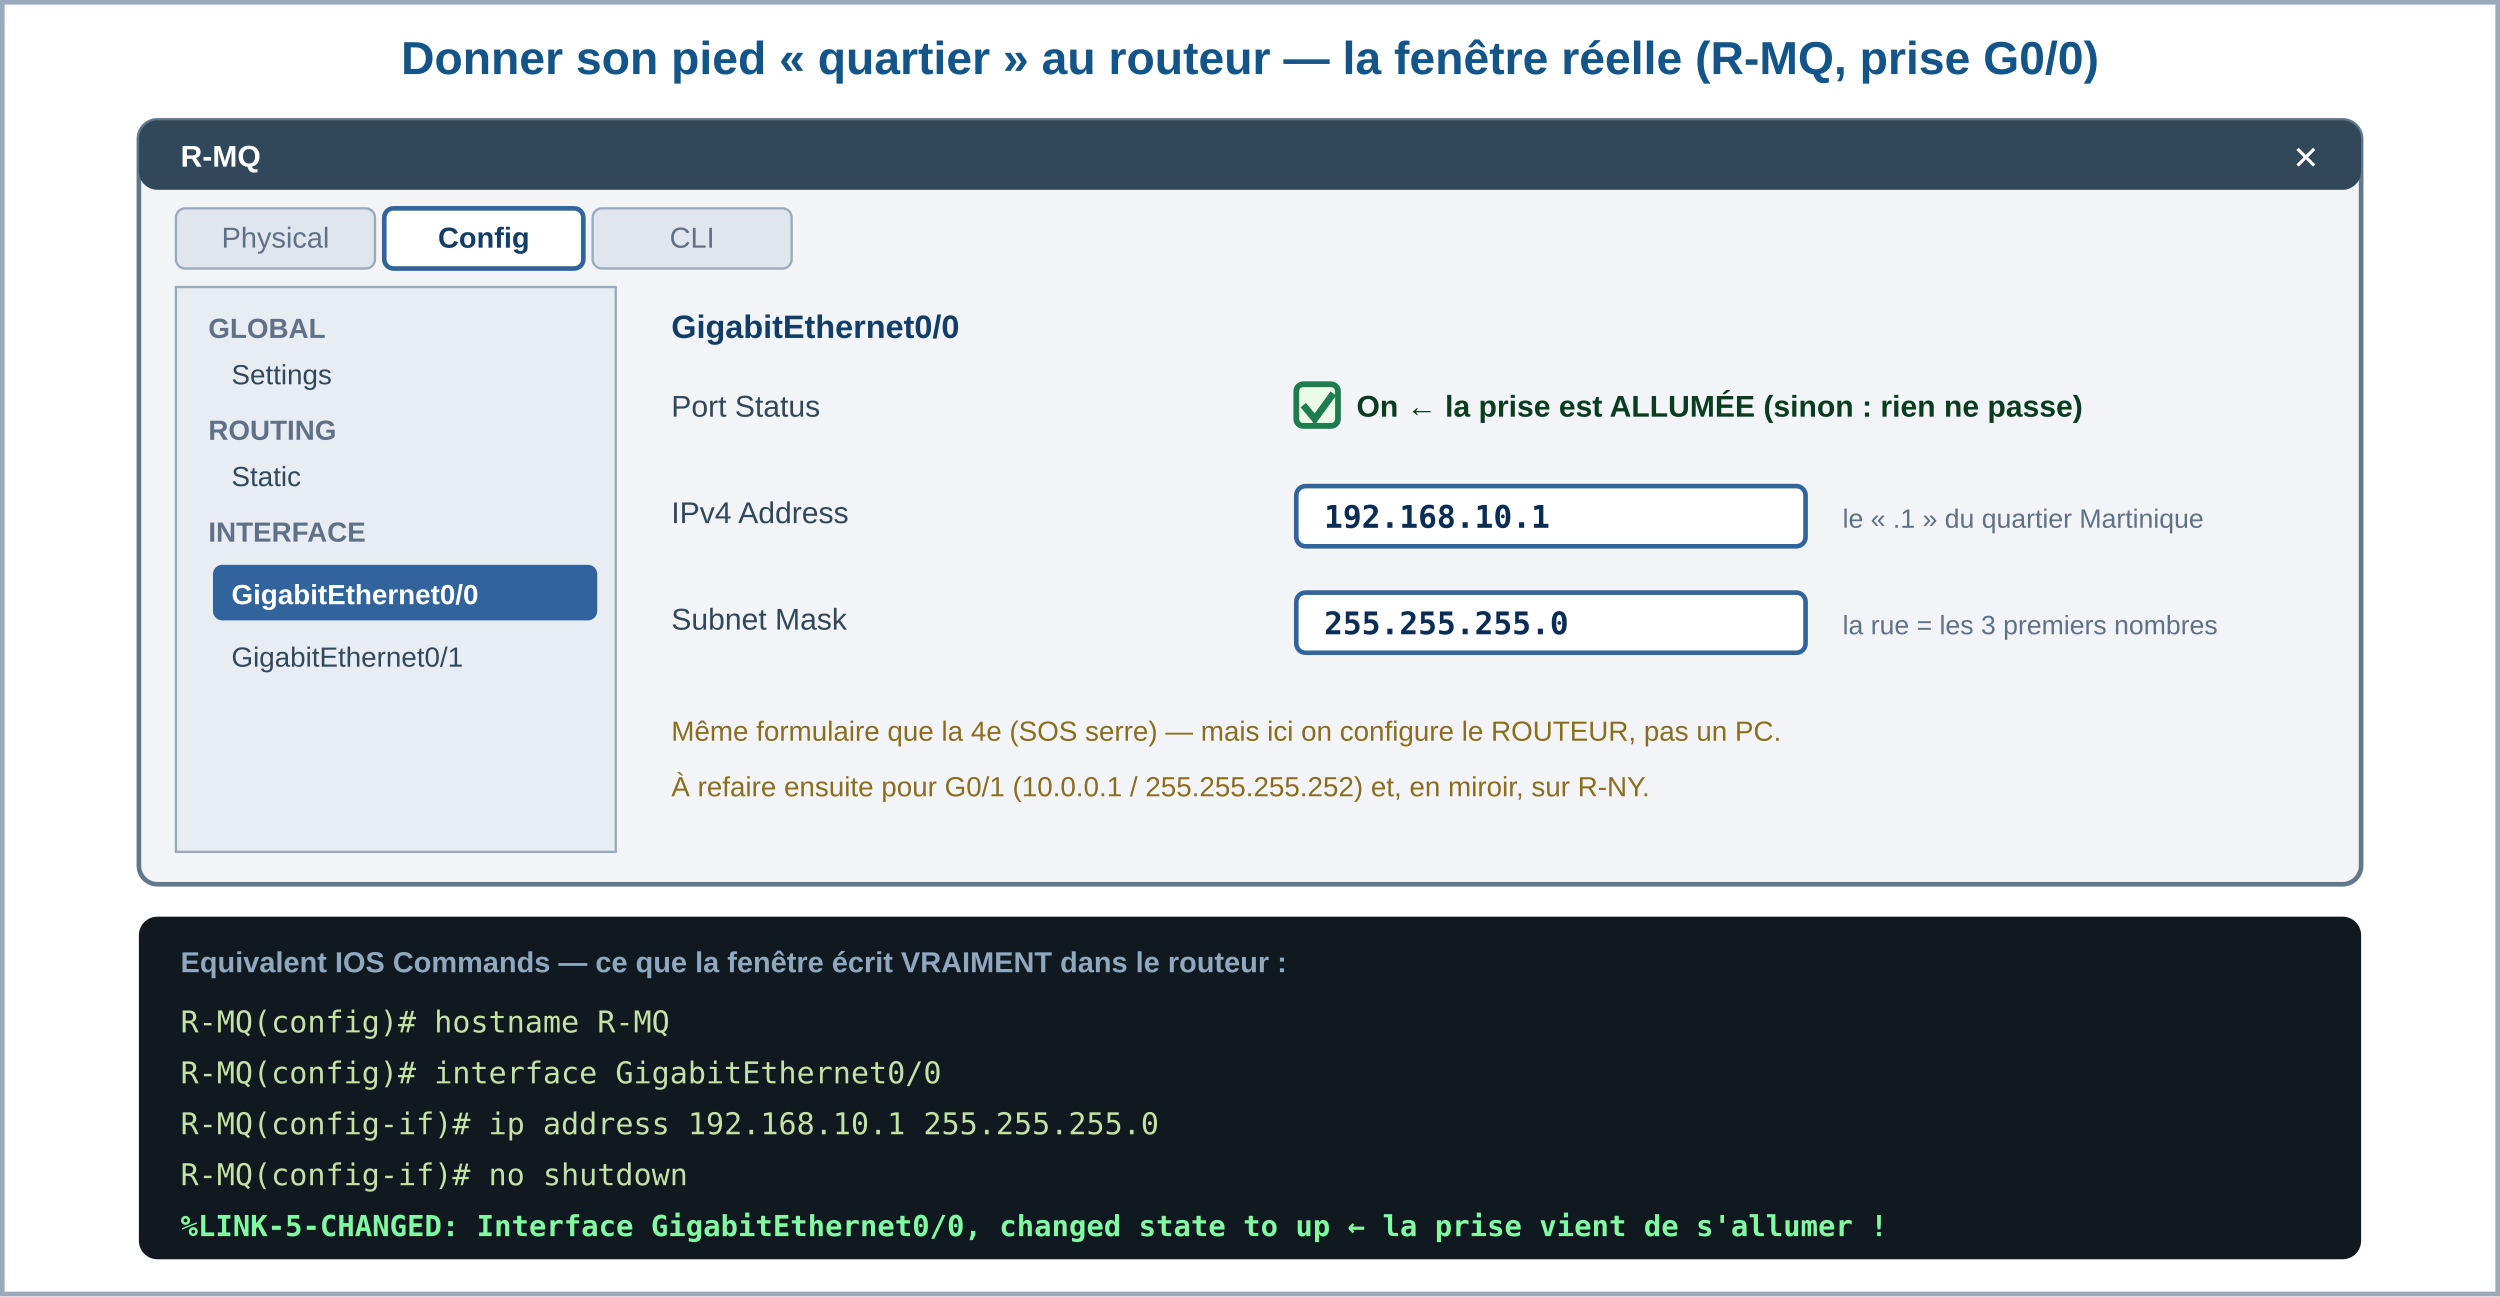
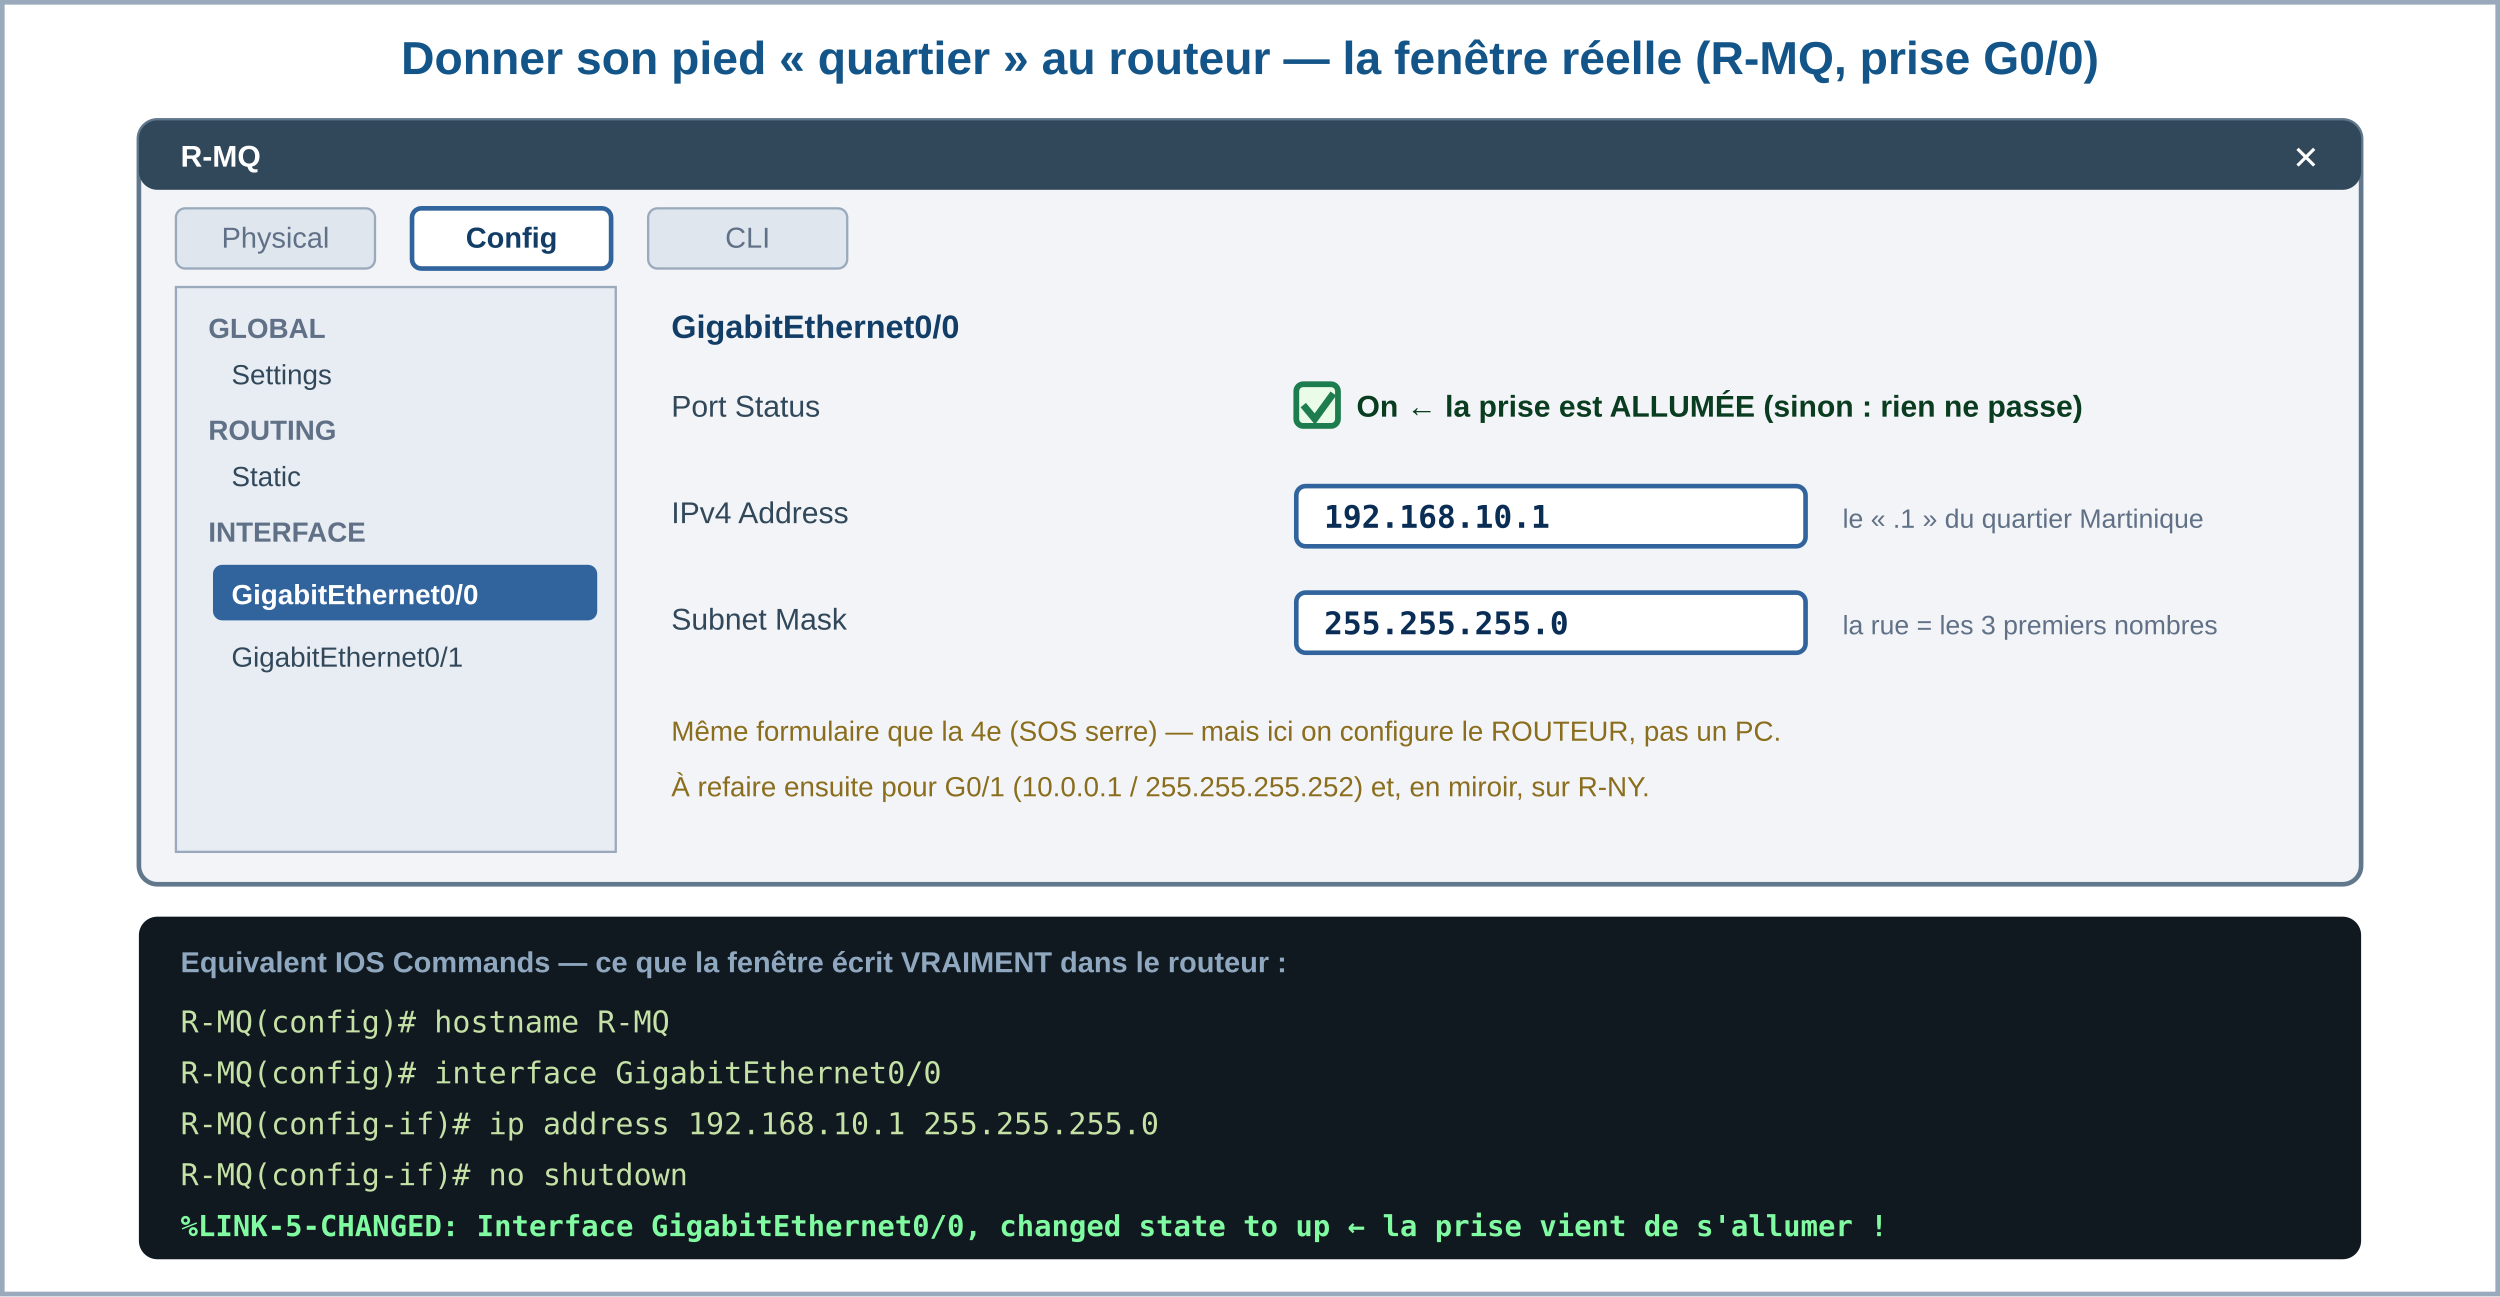
<svg xmlns="http://www.w3.org/2000/svg" viewBox="0 0 1080 560" role="img" aria-labelledby="t d" font-family="Arial, Helvetica, sans-serif">
  <rect width="1080" height="560" fill="#ffffff" />
  <rect x="1" y="1" width="1078" height="558" fill="none" stroke="#9aaabc" stroke-width="2" />
  <text x="540" y="32" text-anchor="middle" font-size="20" font-weight="bold" fill="#135588">Donner son pied « quartier » au routeur — la fenêtre réelle (R-MQ, prise G0/0)</text>
  <g>
    <rect x="60" y="52" width="960" height="330" rx="8" fill="#f2f4f7" stroke="#60778c" stroke-width="2" />
    <rect x="60" y="52" width="960" height="30" rx="8" fill="#31475a" />
    <text x="78" y="72" font-size="13" fill="#fff" font-weight="bold">R-MQ</text>
    <text x="1002" y="73" text-anchor="end" font-size="14" fill="#fff">✕</text>
    <g font-size="12.5">
      <rect x="76" y="90" width="86" height="26" rx="4" fill="#dfe6ee" stroke="#9aaabc" />
      <text x="119" y="107" text-anchor="middle" fill="#607086">Physical</text>
-       <rect x="166" y="90" width="86" height="26" rx="4" fill="#ffffff" stroke="#31649c" stroke-width="2" />
-       <text x="209" y="107" text-anchor="middle" fill="#123d66" font-weight="bold">Config</text>
-       <rect x="256" y="90" width="86" height="26" rx="4" fill="#dfe6ee" stroke="#9aaabc" />
-       <text x="299" y="107" text-anchor="middle" fill="#607086">CLI</text>
+       <rect x="178" y="90" width="86" height="26" rx="4" fill="#ffffff" stroke="#31649c" stroke-width="2" />
+       <text x="221" y="107" text-anchor="middle" fill="#123d66" font-weight="bold">Config</text>
+       <rect x="280" y="90" width="86" height="26" rx="4" fill="#dfe6ee" stroke="#9aaabc" />
+       <text x="323" y="107" text-anchor="middle" fill="#607086">CLI</text>
    </g>
    <rect x="76" y="124" width="190" height="244" fill="#e8edf3" stroke="#9aaabc" />
    <g font-size="12" fill="#31475a">
      <text x="90" y="146" font-weight="bold" fill="#607086">GLOBAL</text>
      <text x="100" y="166">Settings</text>
      <text x="90" y="190" font-weight="bold" fill="#607086">ROUTING</text>
      <text x="100" y="210">Static</text>
      <text x="90" y="234" font-weight="bold" fill="#607086">INTERFACE</text>
    </g>
    <rect x="92" y="244" width="166" height="24" rx="4" fill="#31649c" />
    <text x="100" y="261" font-size="12" fill="#fff" font-weight="bold">GigabitEthernet0/0</text>
    <text x="100" y="288" font-size="12" fill="#31475a">GigabitEthernet0/1</text>
    <text x="290" y="146" font-size="14" font-weight="bold" fill="#123d66">GigabitEthernet0/0</text>
    <g font-size="13" fill="#31475a">
      <text x="290" y="180">Port Status</text>
      <rect x="560" y="166" width="18" height="18" rx="3" fill="#eafbe7" stroke="#1e7d4f" stroke-width="2.5" />
      <path d="M563 175 l5 6 l8 -11" stroke="#1e7d4f" stroke-width="3" fill="none" />
      <text x="586" y="180" fill="#0a3d1f" font-weight="bold">On  ← la prise est ALLUMÉE (sinon : rien ne passe)</text>
      <text x="290" y="226">IPv4 Address</text>
      <rect x="560" y="210" width="220" height="26" rx="4" fill="#fff" stroke="#31649c" stroke-width="2" />
      <text x="572" y="228" font-family="Consolas, monospace" font-size="13.5" fill="#0a2d55" font-weight="bold">192.168.10.1</text>
      <text x="796" y="228" font-size="11.5" fill="#607086">le « .1 » du quartier Martinique</text>
      <text x="290" y="272">Subnet Mask</text>
      <rect x="560" y="256" width="220" height="26" rx="4" fill="#fff" stroke="#31649c" stroke-width="2" />
      <text x="572" y="274" font-family="Consolas, monospace" font-size="13.5" fill="#0a2d55" font-weight="bold">255.255.255.0</text>
      <text x="796" y="274" font-size="11.5" fill="#607086">la rue = les 3 premiers nombres</text>
    </g>
    <text x="290" y="320" font-size="12" fill="#8a6d1d">Même formulaire que la 4e (SOS serre) — mais ici on configure le ROUTEUR, pas un PC.</text>
    <text x="290" y="344" font-size="12" fill="#8a6d1d">À refaire ensuite pour G0/1 (10.0.0.1 / 255.255.255.252) et, en miroir, sur R-NY.</text>
  </g>
  <rect x="60" y="396" width="960" height="148" rx="8" fill="#101820" />
  <text x="78" y="420" font-size="12.5" fill="#8fa8bf" font-weight="bold">Equivalent IOS Commands — ce que la fenêtre écrit VRAIMENT dans le routeur :</text>
  <g font-family="Consolas, monospace" font-size="13" fill="#c5e1a5">
    <text x="78" y="446">R-MQ(config)# hostname R-MQ</text>
    <text x="78" y="468">R-MQ(config)# interface GigabitEthernet0/0</text>
    <text x="78" y="490">R-MQ(config-if)# ip address 192.168.10.1 255.255.255.0</text>
    <text x="78" y="512">R-MQ(config-if)# no shutdown</text>
  </g>
  <text x="78" y="534" font-family="Consolas, monospace" font-size="12.5" fill="#81fba1" font-weight="bold">%LINK-5-CHANGED: Interface GigabitEthernet0/0, changed state to up  ← la prise vient de s'allumer !</text>
</svg>
